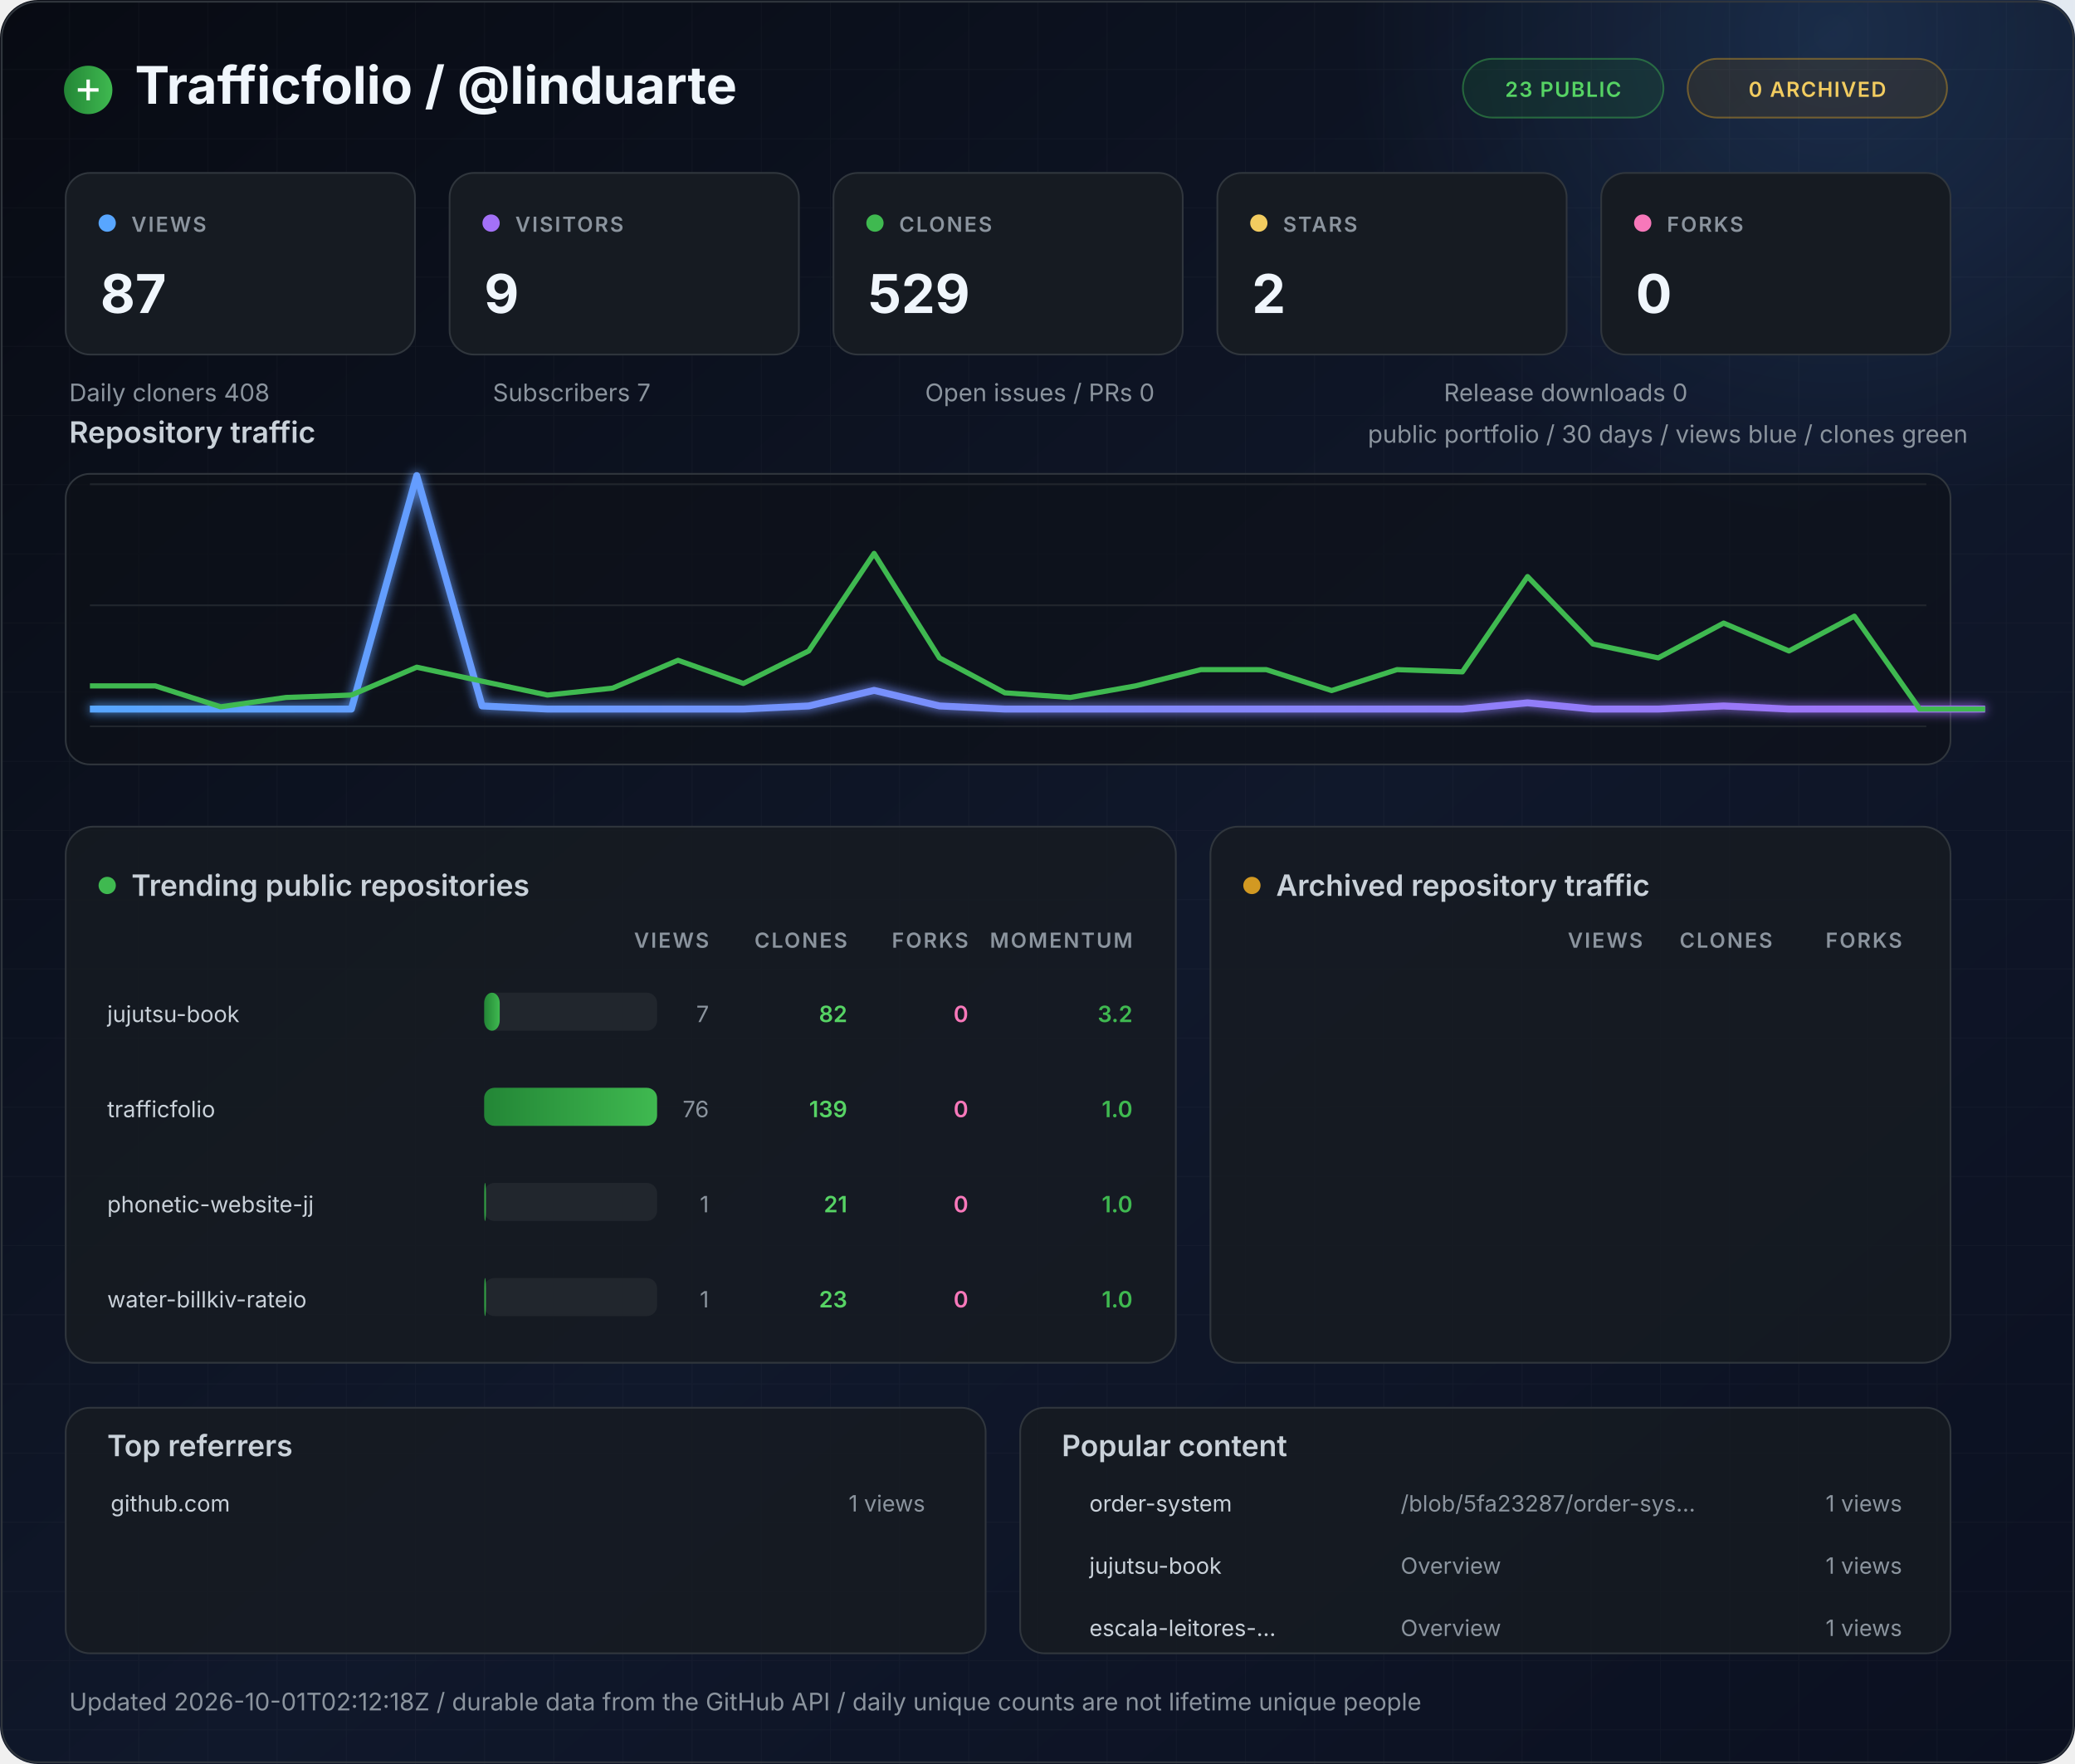
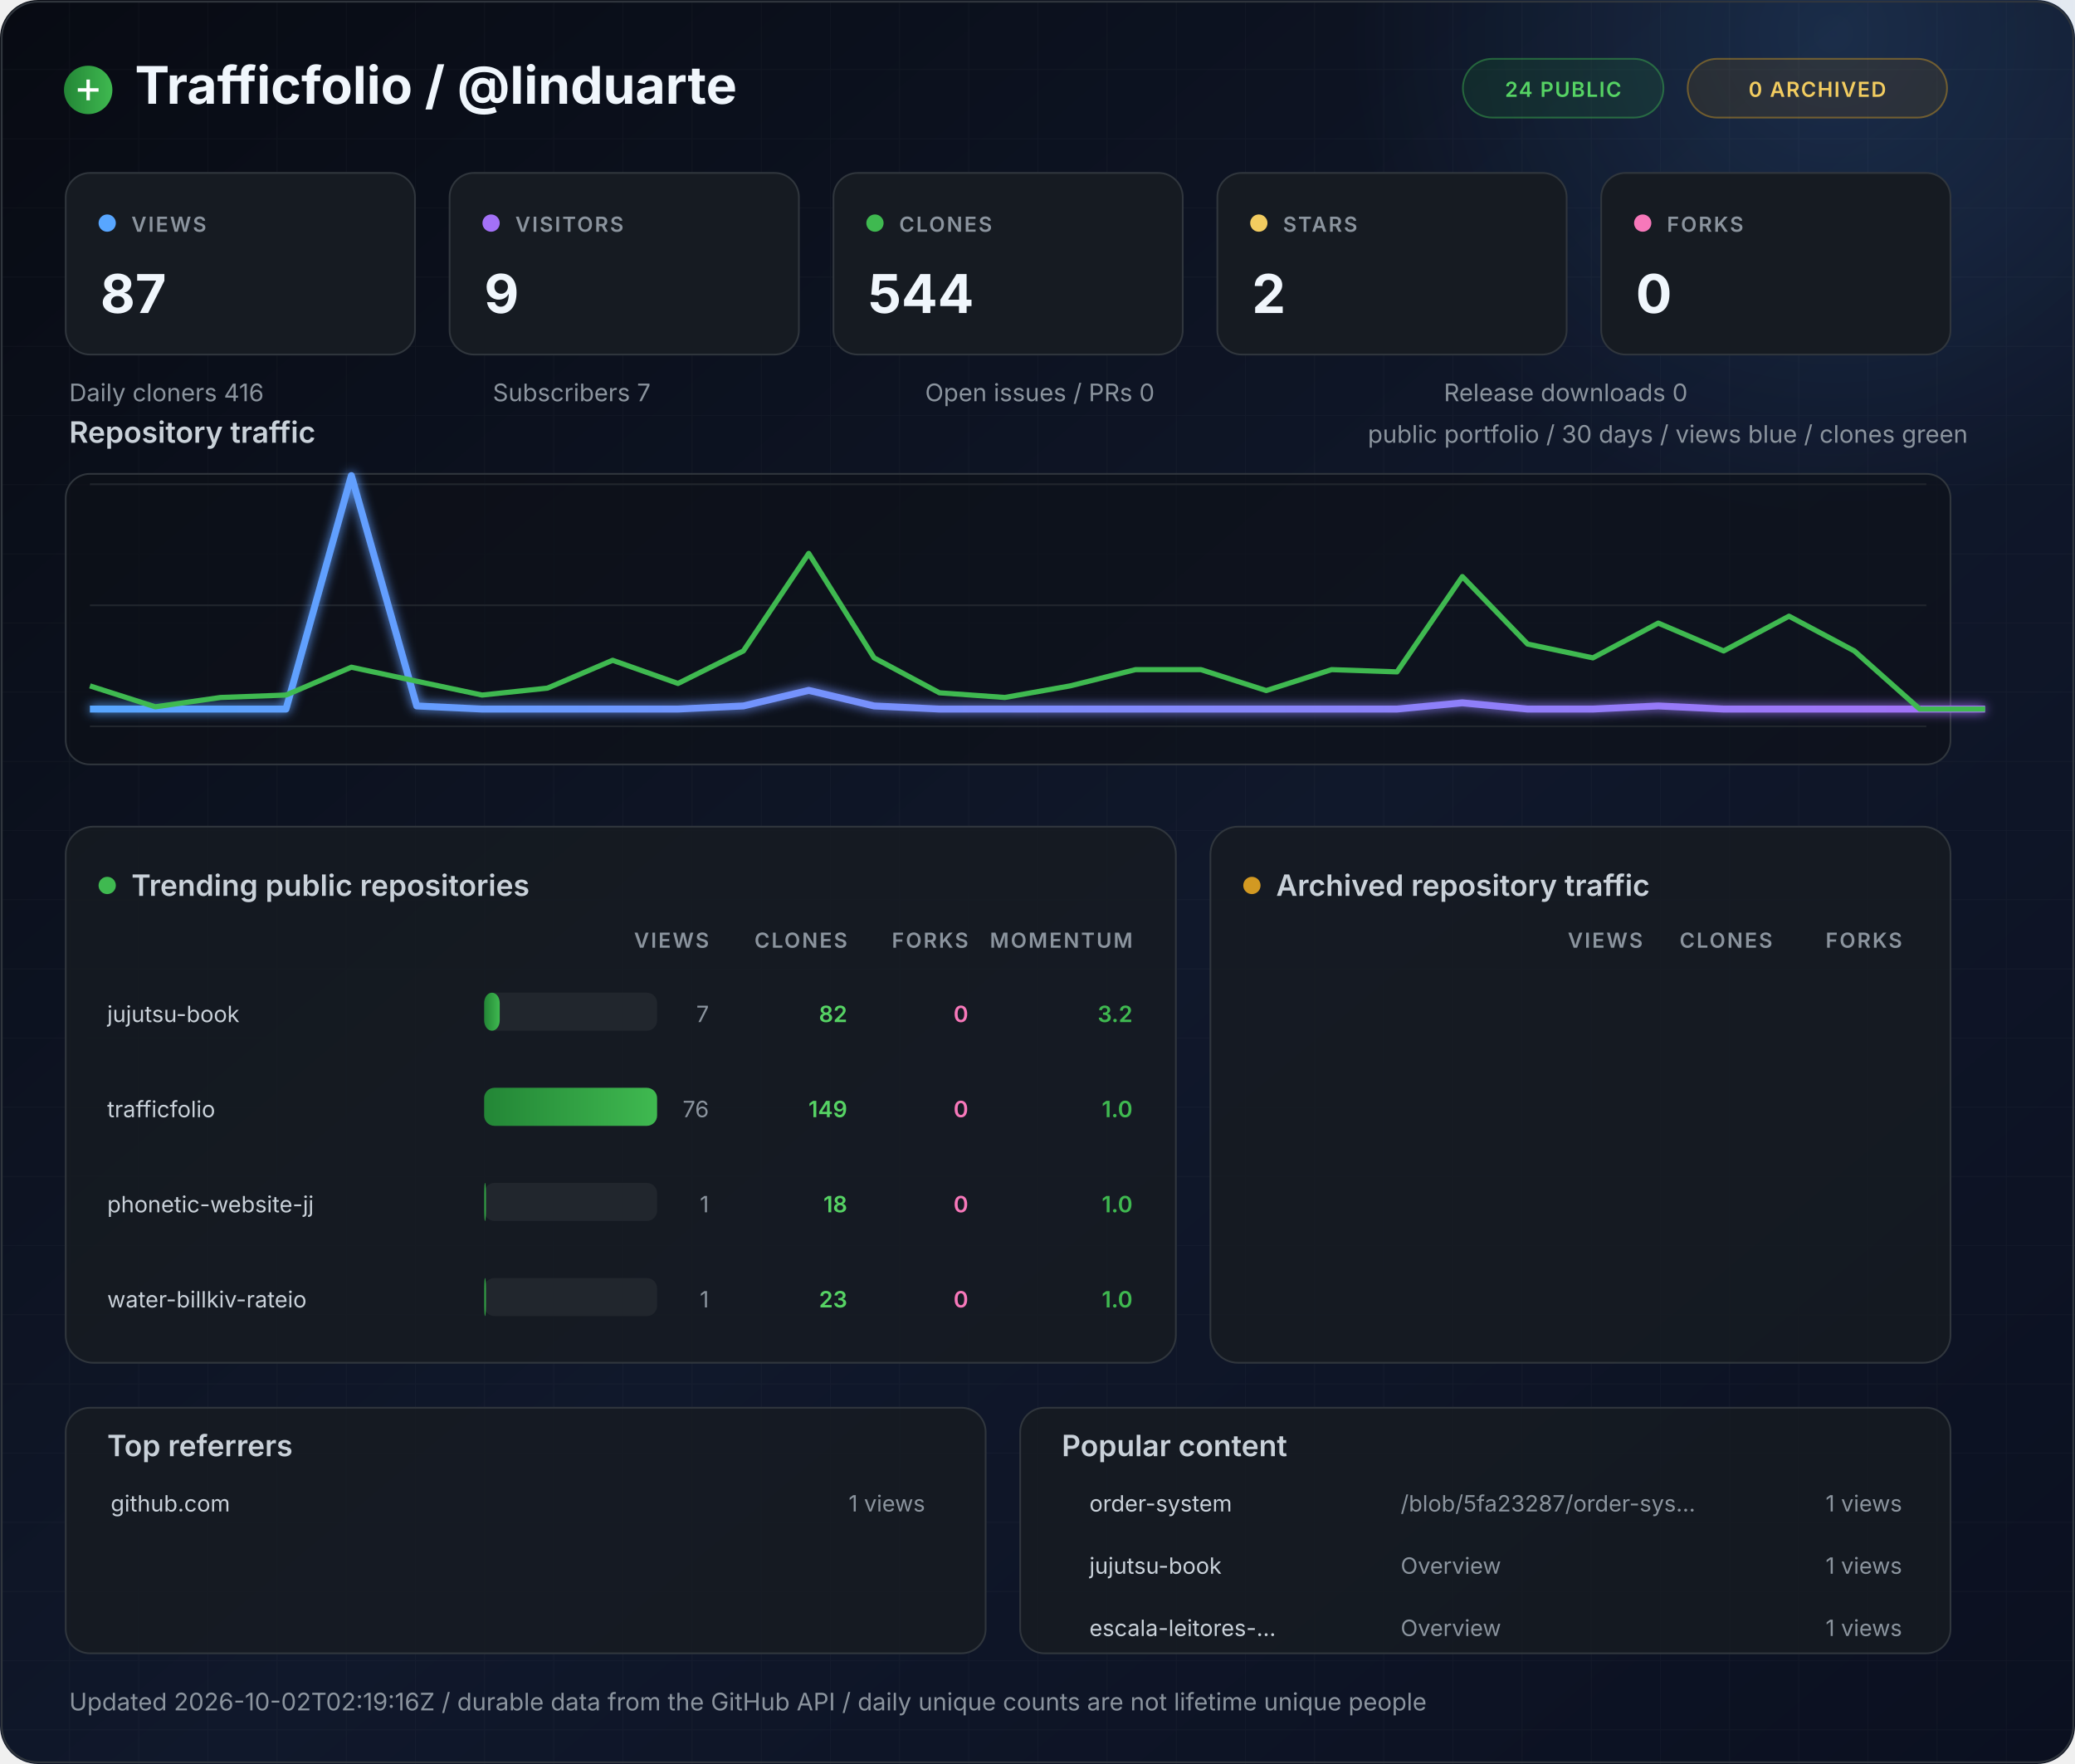
<svg xmlns="http://www.w3.org/2000/svg" width="1200" height="1020" viewBox="0 0 1200 1020" role="img" aria-label="Trafficfolio GitHub analytics dashboard for linduarte">
  <defs>
    <linearGradient id="bg" x1="0" y1="0" x2="1" y2="1">
      <stop stop-color="#080b13" />
      <stop offset=".55" stop-color="#10182b" />
      <stop offset="1" stop-color="#0b1020" />
    </linearGradient>
    <linearGradient id="line" x1="0" y1="0" x2="1" y2="0">
      <stop stop-color="#58a6ff" />
      <stop offset="1" stop-color="#a371f7" />
    </linearGradient>
    <linearGradient id="bar" x1="0" y1="0" x2="1" y2="0">
      <stop stop-color="#238636" />
      <stop offset="1" stop-color="#3fb950" />
    </linearGradient>
    <linearGradient id="archiveBar" x1="0" y1="0" x2="1" y2="0">
      <stop stop-color="#9e6a03" />
      <stop offset="1" stop-color="#f2cc60" />
    </linearGradient>
    <radialGradient id="ambient">
      <stop stop-color="#58a6ff" stop-opacity=".16" />
      <stop offset="1" stop-color="#58a6ff" stop-opacity="0" />
    </radialGradient>
    <pattern id="grid" width="40" height="40" patternUnits="userSpaceOnUse">
      <path d="M40 0H0V40" fill="none" stroke="#ffffff" stroke-opacity=".025" />
    </pattern>
    <filter id="glow">
      <feGaussianBlur stdDeviation="3" result="b" />
      <feMerge>
        <feMergeNode in="b" />
        <feMergeNode in="SourceGraphic" />
      </feMerge>
    </filter>
    <style>
    .title{font:750 30px -apple-system,BlinkMacSystemFont,"Segoe UI",sans-serif;fill:#f0f6fc}
    .subtitle{font:14px -apple-system,BlinkMacSystemFont,"Segoe UI",sans-serif;fill:#8b949e}
    .label{font:600 12px -apple-system,BlinkMacSystemFont,"Segoe UI",sans-serif;fill:#8b949e;letter-spacing:1px}
    .metric{font:700 31px -apple-system,BlinkMacSystemFont,"Segoe UI",sans-serif;fill:#f0f6fc}
    .section{font:600 17px -apple-system,BlinkMacSystemFont,"Segoe UI",sans-serif;fill:#c9d1d9}
    .repo,.value,.trend,.archive,.clone,.fork{font:13px -apple-system,BlinkMacSystemFont,"Segoe UI",sans-serif;fill:#c9d1d9}
    .value{fill:#8b949e} .trend{fill:#3fb950;font-weight:600} .archive{fill:#d29922}
    .clone{fill:#56d364;font-weight:600} .fork{fill:#f778ba;font-weight:600}
    .pill{font:600 12px -apple-system,BlinkMacSystemFont,"Segoe UI",sans-serif;letter-spacing:.7px}
  </style>
  </defs>
  <rect width="1200" height="1020" rx="22" fill="url(#bg)" />
  <rect width="1200" height="1020" rx="22" fill="url(#grid)" />
  <circle cx="1060" cy="20" r="280" fill="url(#ambient)" />
  <rect x="1" y="1" width="1198" height="1018" rx="21" fill="none" stroke="#30363d" />
  <circle cx="51" cy="52" r="14" fill="url(#bar)" />
  <path d="M45 52h12M51 46v12" stroke="#fff" stroke-width="2" />
  <text x="78" y="60" class="title">Trafficfolio / @linduarte</text>
  <rect x="846" y="34" width="116" height="34" rx="17" fill="#238636" fill-opacity=".16" stroke="#3fb950" stroke-opacity=".45" />
-   <text x="904" y="56" text-anchor="middle" class="pill" fill="#56d364">23 PUBLIC</text>
+   <text x="904" y="56" text-anchor="middle" class="pill" fill="#56d364">24 PUBLIC</text>
  <rect x="976" y="34" width="150" height="34" rx="17" fill="#9e6a03" fill-opacity=".14" stroke="#d29922" stroke-opacity=".45" />
  <text x="1051" y="56" text-anchor="middle" class="pill" fill="#f2cc60">0 ARCHIVED</text>
  <rect x="38" y="100" width="202" height="105" rx="14" fill="#161b22" stroke="#30363d" />
  <circle cx="62" cy="129" r="5" fill="#58a6ff" />
  <text x="76" y="134" class="label">VIEWS</text>
  <text x="58" y="181" class="metric">87</text>
  <rect x="260" y="100" width="202" height="105" rx="14" fill="#161b22" stroke="#30363d" />
  <circle cx="284" cy="129" r="5" fill="#a371f7" />
  <text x="298" y="134" class="label">VISITORS</text>
  <text x="280" y="181" class="metric">9</text>
  <rect x="482" y="100" width="202" height="105" rx="14" fill="#161b22" stroke="#30363d" />
  <circle cx="506" cy="129" r="5" fill="#3fb950" />
  <text x="520" y="134" class="label">CLONES</text>
-   <text x="502" y="181" class="metric">529</text>
+   <text x="502" y="181" class="metric">544</text>
  <rect x="704" y="100" width="202" height="105" rx="14" fill="#161b22" stroke="#30363d" />
  <circle cx="728" cy="129" r="5" fill="#f2cc60" />
  <text x="742" y="134" class="label">STARS</text>
  <text x="724" y="181" class="metric">2</text>
  <rect x="926" y="100" width="202" height="105" rx="14" fill="#161b22" stroke="#30363d" />
  <circle cx="950" cy="129" r="5" fill="#f778ba" />
  <text x="964" y="134" class="label">FORKS</text>
  <text x="946" y="181" class="metric">0</text>
-   <text x="40" y="232" class="subtitle">Daily cloners 408</text>
+   <text x="40" y="232" class="subtitle">Daily cloners 416</text>
  <text x="285" y="232" class="subtitle">Subscribers 7</text>
  <text x="535" y="232" class="subtitle">Open issues / PRs 0</text>
  <text x="835" y="232" class="subtitle">Release downloads 0</text>
  <text x="40" y="256" class="section">Repository traffic</text>
  <text x="1138" y="256" text-anchor="end" class="subtitle">public portfolio / 30 days / views blue / clones green</text>
  <rect x="38" y="274" width="1090" height="168" rx="14" fill="#0d1117" fill-opacity=".62" stroke="#30363d" />
  <line x1="52" y1="420" x2="1114" y2="420" stroke="#21262d" />
  <line x1="52" y1="350" x2="1114" y2="350" stroke="#21262d" />
  <line x1="52" y1="280" x2="1114" y2="280" stroke="#21262d" />
-   <polyline points="52.0,410.0 89.8,410.0 127.6,410.0 165.4,410.0 203.2,410.0 241.0,275.0 278.8,408.2 316.6,410.0 354.3,410.0 392.1,410.0 429.9,410.0 467.7,408.2 505.5,399.2 543.3,408.2 581.1,410.0 618.9,410.0 656.7,410.0 694.5,410.0 732.3,410.0 770.1,410.0 807.9,410.0 845.7,410.0 883.4,406.4 921.2,410.0 959.0,410.0 996.8,408.2 1034.6,410.0 1072.4,410.0 1110.2,410.0 1148.0,410.0" fill="none" stroke="url(#line)" stroke-width="4" stroke-linejoin="round" filter="url(#glow)" />
-   <polyline points="52.0,396.6 89.8,396.6 127.6,408.7 165.4,403.3 203.2,401.9 241.0,385.8 278.8,393.9 316.6,401.9 354.3,397.9 392.1,381.8 429.9,395.2 467.7,376.4 505.5,320.0 543.3,380.4 581.1,400.6 618.9,403.3 656.7,396.6 694.5,387.2 732.3,387.2 770.1,399.3 807.9,387.2 845.7,388.5 883.4,333.4 921.2,372.4 959.0,380.4 996.8,360.3 1034.6,376.4 1072.4,356.3 1110.2,410.0 1148.0,410.0" fill="none" stroke="#3fb950" stroke-width="3" stroke-linejoin="round" />
+   <polyline points="52.0,410.0 89.8,410.0 127.6,410.0 165.4,410.0 203.2,275.0 241.0,408.2 278.8,410.0 316.6,410.0 354.3,410.0 392.1,410.0 429.9,408.2 467.7,399.2 505.5,408.2 543.3,410.0 581.1,410.0 618.9,410.0 656.7,410.0 694.5,410.0 732.3,410.0 770.1,410.0 807.9,410.0 845.7,406.4 883.4,410.0 921.2,410.0 959.0,408.2 996.8,410.0 1034.6,410.0 1072.4,410.0 1110.2,410.0 1148.0,410.0" fill="none" stroke="url(#line)" stroke-width="4" stroke-linejoin="round" filter="url(#glow)" />
+   <polyline points="52.0,396.6 89.8,408.7 127.6,403.3 165.4,401.9 203.2,385.8 241.0,393.9 278.8,401.9 316.6,397.9 354.3,381.8 392.1,395.2 429.9,376.4 467.7,320.0 505.5,380.4 543.3,400.6 581.1,403.3 618.9,396.6 656.7,387.2 694.5,387.2 732.3,399.3 770.1,387.2 807.9,388.5 845.7,333.4 883.4,372.4 921.2,380.4 959.0,360.3 996.8,376.4 1034.6,356.3 1072.4,376.4 1110.2,410.0 1148.0,410.0" fill="none" stroke="#3fb950" stroke-width="3" stroke-linejoin="round" />
  <rect x="38" y="478" width="642" height="310" rx="16" fill="#161b22" fill-opacity=".82" stroke="#30363d" />
  <circle cx="62" cy="512" r="5" fill="#3fb950" />
  <text x="76" y="518" class="section">Trending public repositories</text>
  <text x="410" y="548" text-anchor="end" class="label">VIEWS</text>
  <text x="490" y="548" text-anchor="end" class="label">CLONES</text>
  <text x="560" y="548" text-anchor="end" class="label">FORKS</text>
  <text x="655" y="548" text-anchor="end" class="label">MOMENTUM</text>
  <text x="62" y="591" class="repo">jujutsu-book</text>
  <rect x="280" y="574" width="100" height="22" rx="6" fill="#21262d" />
  <rect x="280" y="574" width="9" height="22" rx="6" fill="url(#bar)" />
  <text x="410" y="591" text-anchor="end" class="value">7</text>
  <text x="490" y="591" text-anchor="end" class="clone">82</text>
  <text x="560" y="591" text-anchor="end" class="fork">0</text>
  <text x="655" y="591" text-anchor="end" class="trend">3.2</text>
  <text x="62" y="646" class="repo">trafficfolio</text>
  <rect x="280" y="629" width="100" height="22" rx="6" fill="#21262d" />
  <rect x="280" y="629" width="100" height="22" rx="6" fill="url(#bar)" />
  <text x="410" y="646" text-anchor="end" class="value">76</text>
-   <text x="490" y="646" text-anchor="end" class="clone">139</text>
+   <text x="490" y="646" text-anchor="end" class="clone">149</text>
  <text x="560" y="646" text-anchor="end" class="fork">0</text>
  <text x="655" y="646" text-anchor="end" class="trend">1.0</text>
  <text x="62" y="701" class="repo">phonetic-website-jj</text>
  <rect x="280" y="684" width="100" height="22" rx="6" fill="#21262d" />
  <rect x="280" y="684" width="1" height="22" rx="6" fill="url(#bar)" />
  <text x="410" y="701" text-anchor="end" class="value">1</text>
-   <text x="490" y="701" text-anchor="end" class="clone">21</text>
+   <text x="490" y="701" text-anchor="end" class="clone">18</text>
  <text x="560" y="701" text-anchor="end" class="fork">0</text>
  <text x="655" y="701" text-anchor="end" class="trend">1.0</text>
  <text x="62" y="756" class="repo">water-billkiv-rateio</text>
  <rect x="280" y="739" width="100" height="22" rx="6" fill="#21262d" />
  <rect x="280" y="739" width="1" height="22" rx="6" fill="url(#bar)" />
  <text x="410" y="756" text-anchor="end" class="value">1</text>
  <text x="490" y="756" text-anchor="end" class="clone">23</text>
  <text x="560" y="756" text-anchor="end" class="fork">0</text>
  <text x="655" y="756" text-anchor="end" class="trend">1.0</text>
  <rect x="700" y="478" width="428" height="310" rx="16" fill="#161b22" fill-opacity=".82" stroke="#30363d" />
  <circle cx="724" cy="512" r="5" fill="#d29922" />
  <text x="738" y="518" class="section">Archived repository traffic</text>
  <text x="950" y="548" text-anchor="end" class="label">VIEWS</text>
  <text x="1025" y="548" text-anchor="end" class="label">CLONES</text>
  <text x="1100" y="548" text-anchor="end" class="label">FORKS</text>
  <rect x="38" y="814" width="532" height="142" rx="14" fill="#161b22" fill-opacity=".82" stroke="#30363d" />
  <text x="62" y="842" class="section">Top referrers</text>
  <text x="64" y="874" class="repo">github.com</text>
  <text x="535" y="874" text-anchor="end" class="value">1 views</text>
  <rect x="590" y="814" width="538" height="142" rx="14" fill="#161b22" fill-opacity=".82" stroke="#30363d" />
  <text x="614" y="842" class="section">Popular content</text>
  <text x="630" y="874" class="repo">order-system</text>
  <text x="810" y="874" class="value">/blob/5fa23287/order-sys...</text>
  <text x="1100" y="874" text-anchor="end" class="value">1 views</text>
  <text x="630" y="910" class="repo">jujutsu-book</text>
  <text x="810" y="910" class="value">Overview</text>
  <text x="1100" y="910" text-anchor="end" class="value">1 views</text>
  <text x="630" y="946" class="repo">escala-leitores-...</text>
  <text x="810" y="946" class="value">Overview</text>
  <text x="1100" y="946" text-anchor="end" class="value">1 views</text>
-   <text x="40" y="989" class="subtitle">Updated 2026-10-01T02:12:18Z / durable data from the GitHub API / daily unique counts are not lifetime unique people</text>
+   <text x="40" y="989" class="subtitle">Updated 2026-10-02T02:19:16Z / durable data from the GitHub API / daily unique counts are not lifetime unique people</text>
</svg>
